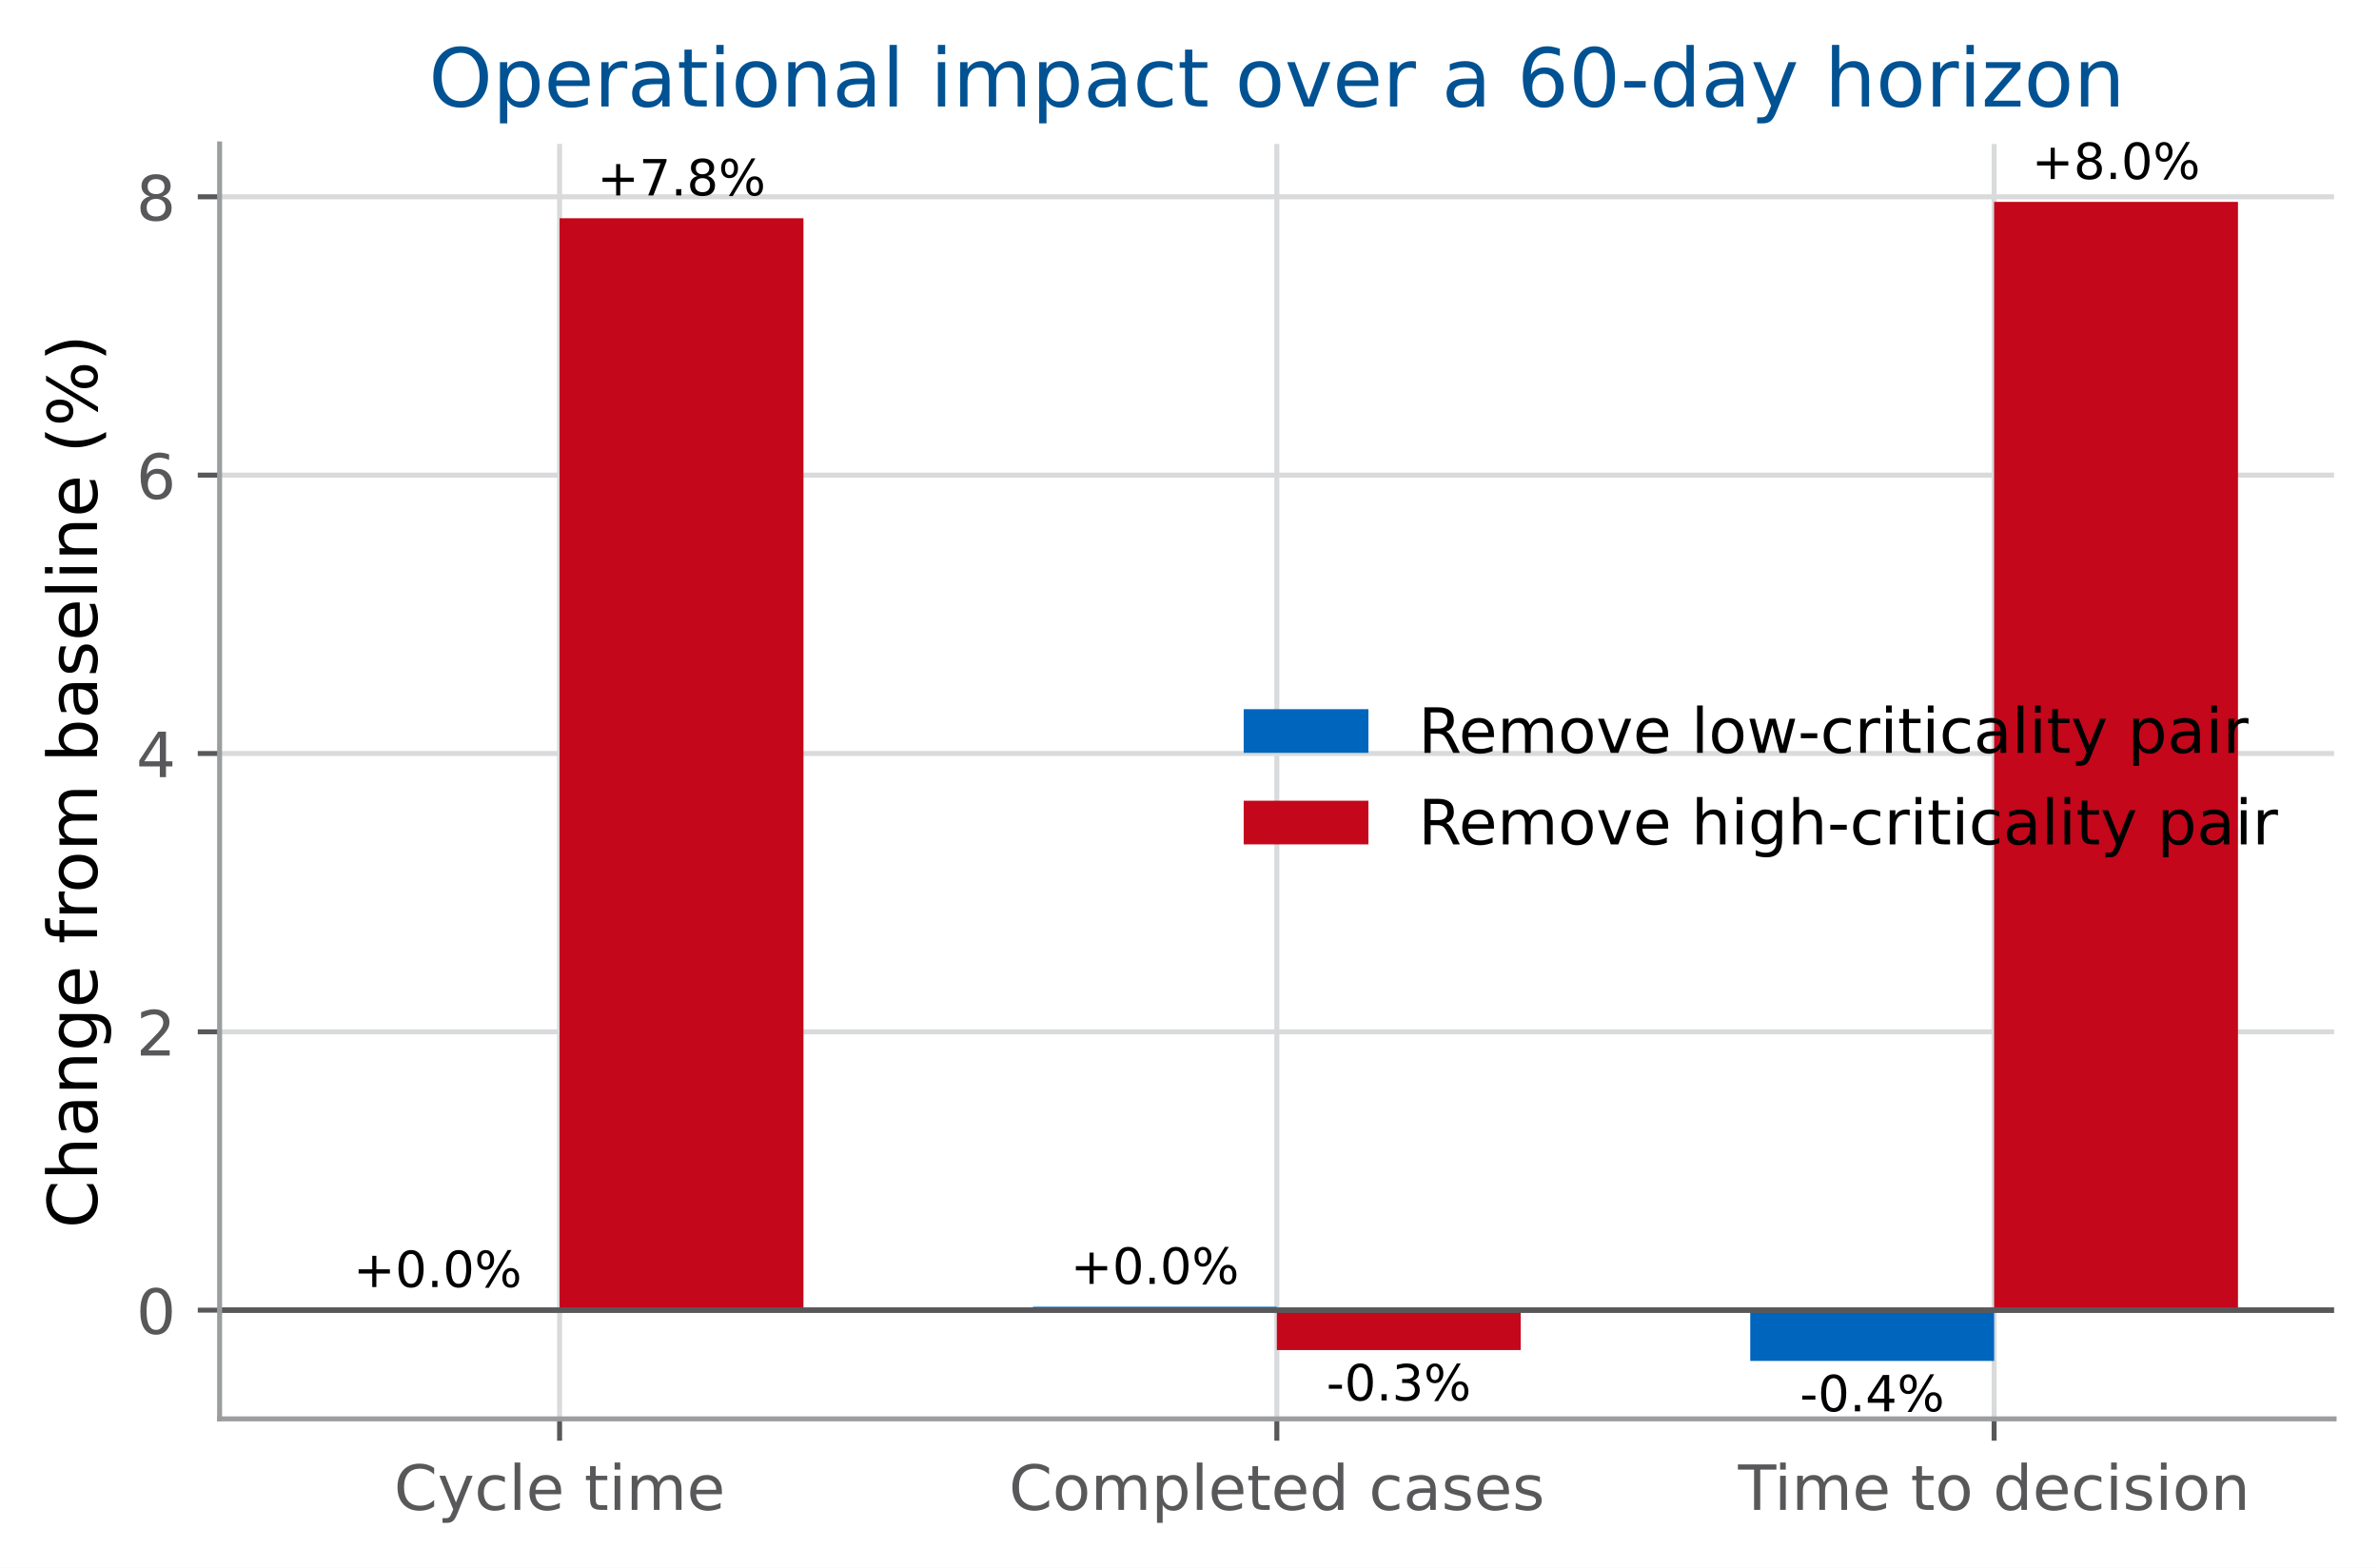
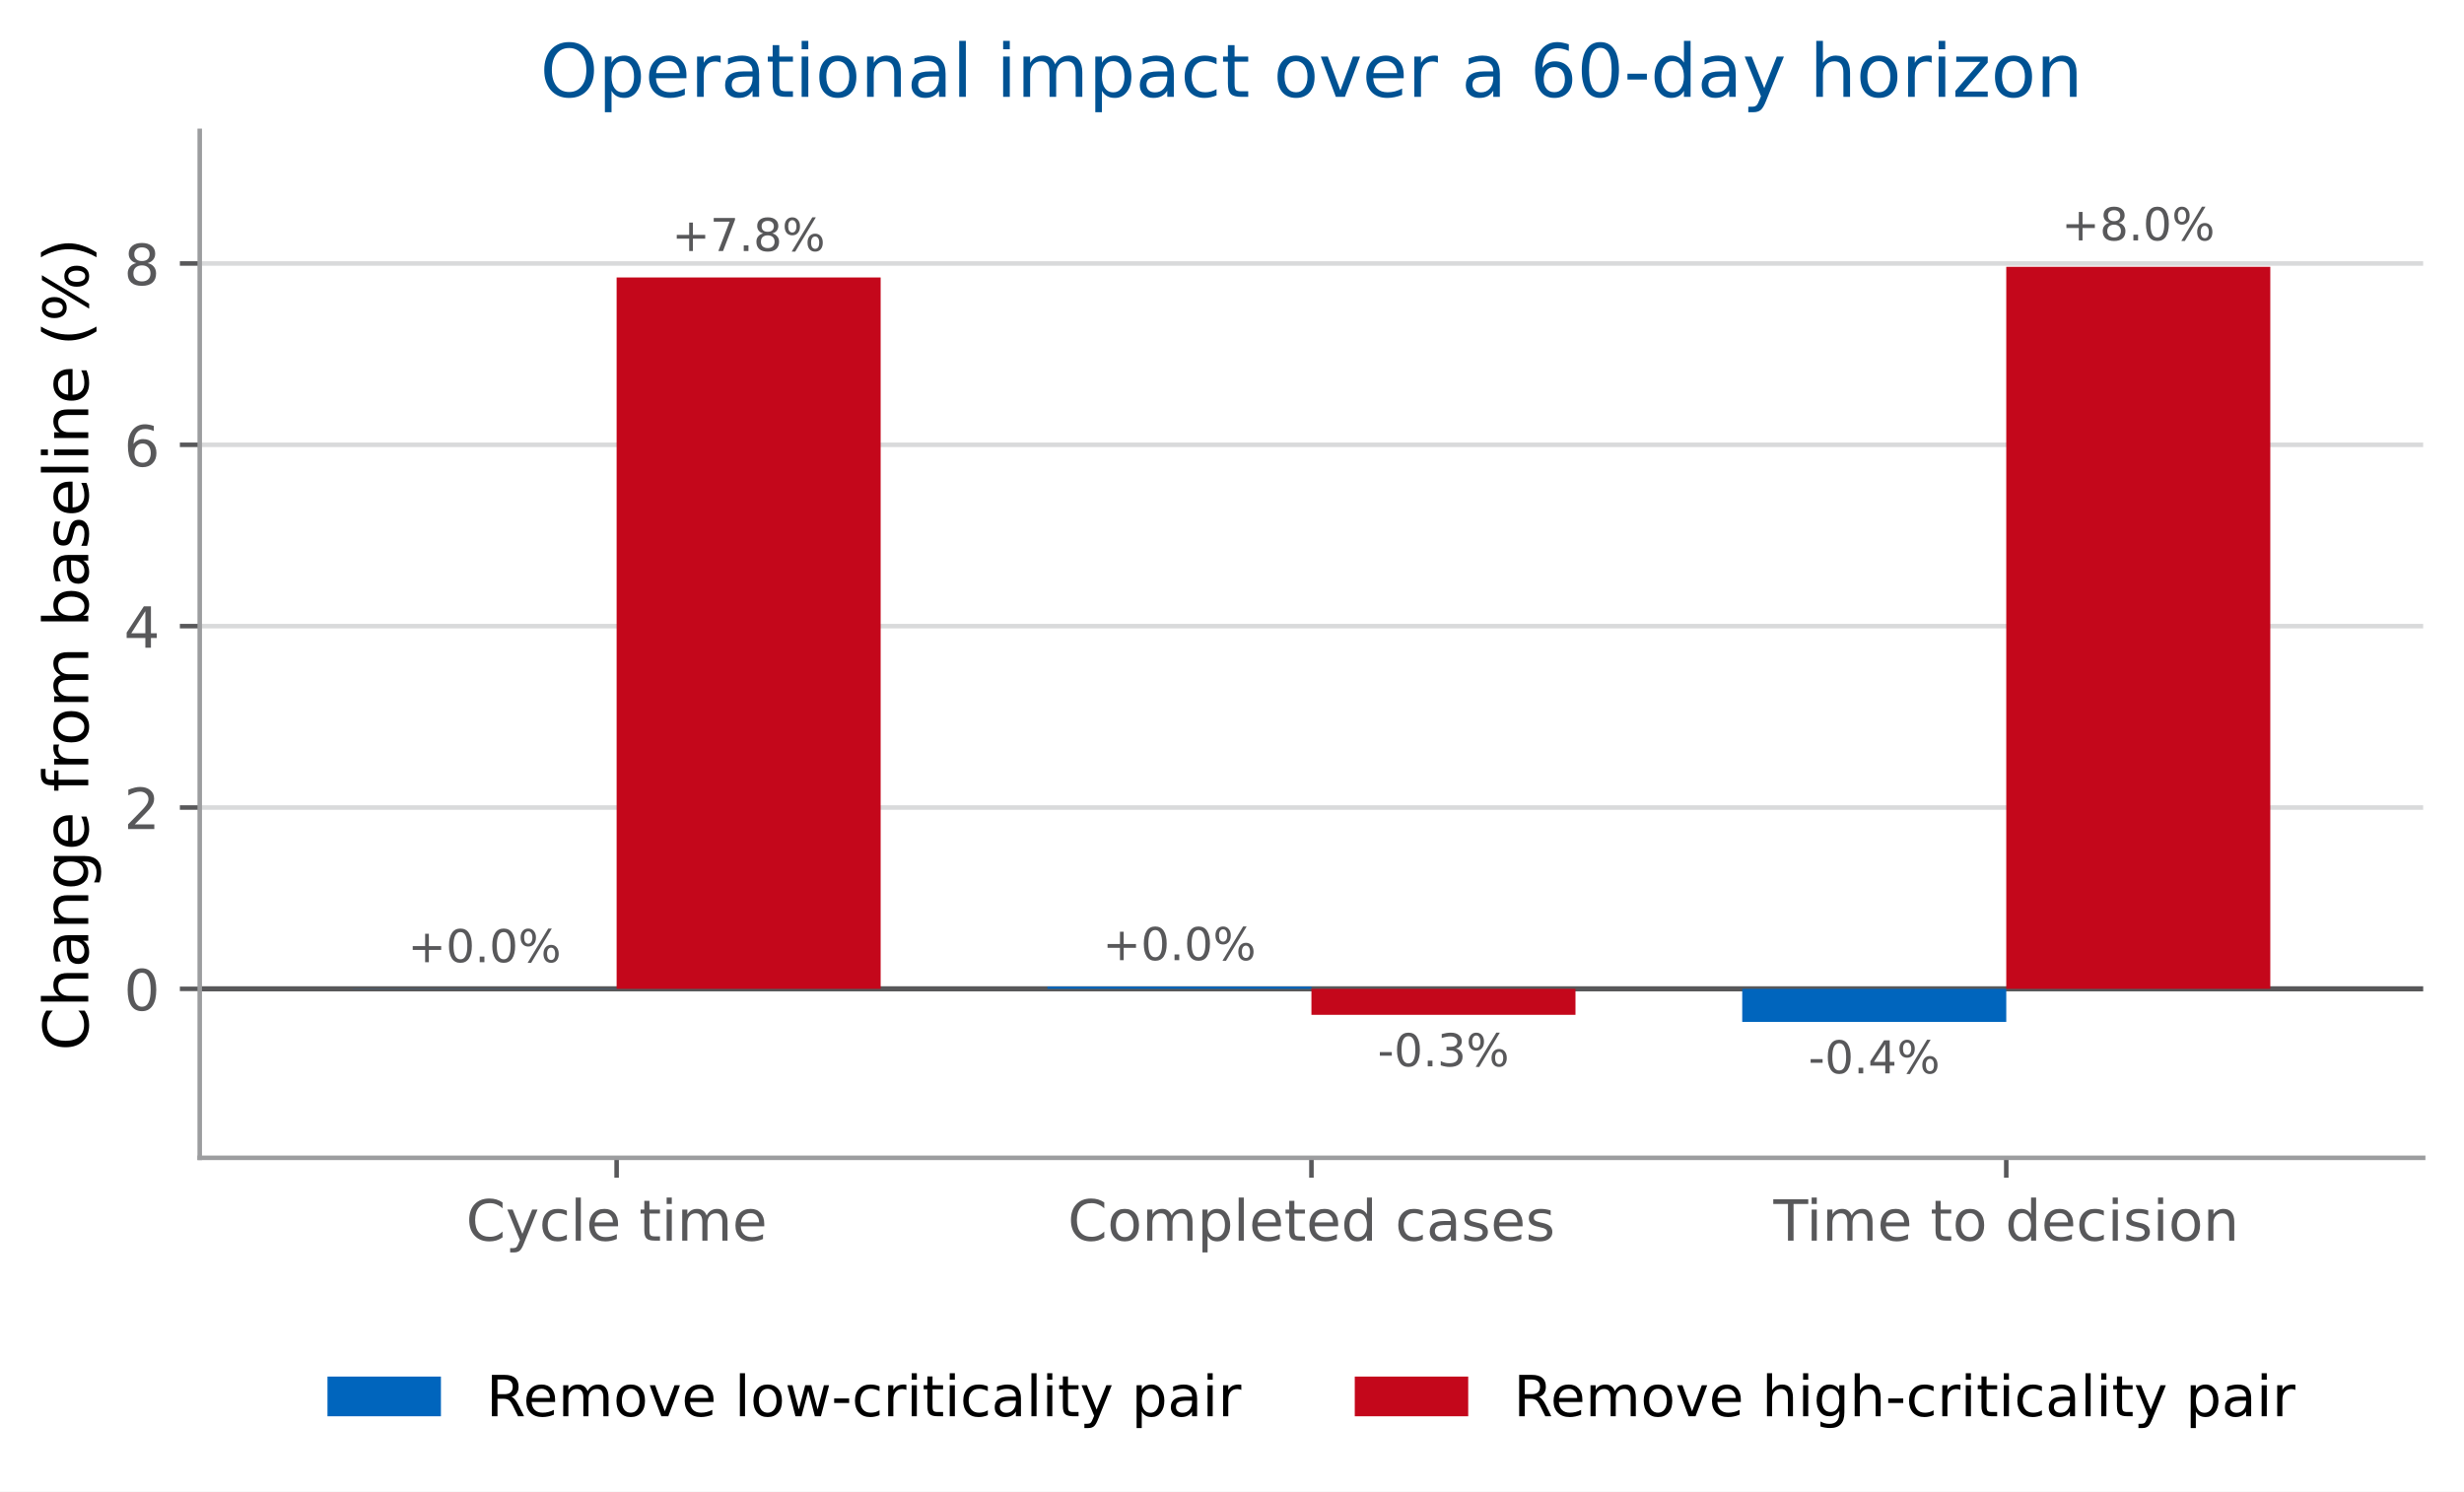
- <svg xmlns="http://www.w3.org/2000/svg" xmlns:xlink="http://www.w3.org/1999/xlink" width="381.418pt" height="251.396pt" viewBox="0 0 381.418 251.396" version="1.1">
+ <svg xmlns="http://www.w3.org/2000/svg" xmlns:xlink="http://www.w3.org/1999/xlink" width="434.368pt" height="262.981pt" viewBox="0 0 434.368 262.981" version="1.1">
  <defs>
    <style type="text/css">*{stroke-linejoin: round; stroke-linecap: butt}</style>
  </defs>
  <g id="figure_1">
    <g id="patch_1">
-       <path d="M 0 251.396  L 381.418 251.396  L 381.418 0  L 0 0  z " style="fill: #ffffff" />
+       <path d="M 0 262.981  L 434.368 262.981  L 434.368 0  L 0 0  z " style="fill: #ffffff" />
    </g>
    <g id="axes_1">
      <g id="patch_2">
-         <path d="M 35.208 227.518  L 374.218 227.518  L 374.218 23.078  L 35.208 23.078  z " style="fill: #ffffff" />
+         <path d="M 35.208 204.134  L 427.168 204.134  L 427.168 23.078  L 35.208 23.078  z " style="fill: #ffffff" />
      </g>
      <g id="matplotlib.axis_1">
        <g id="xtick_1">
          <g id="line2d_1">
-             <path d="M 89.717 227.518  L 89.717 23.078  " clip-path="url(#pe8e2eca6de)" style="fill: none; stroke: #d9dadb; stroke-width: 0.8; stroke-linecap: square" />
-           </g>
-           <g id="line2d_2">
            <defs>
-               <path id="mceb34469f3" d="M 0 0  L 0 3.5  " style="stroke: #58585a; stroke-width: 0.8" />
+               <path id="m5125114fa9" d="M 0 0  L 0 3.5  " style="stroke: #58585a; stroke-width: 0.8" />
            </defs>
            <g>
-               <use xlink:href="#mceb34469f3" x="89.717" y="227.518" style="fill: #58585a; stroke: #58585a; stroke-width: 0.8" />
+               <use xlink:href="#m5125114fa9" x="108.701" y="204.134" style="fill: #58585a; stroke: #58585a; stroke-width: 0.8" />
            </g>
          </g>
          <g id="text_1">
-             <text style="font-size: 10px; font-family: 'DejaVu Sans', 'Bitstream Vera Sans', 'Computer Modern Sans Serif', 'Lucida Grande', 'Verdana', 'Geneva', 'Lucid', 'Arial', 'Helvetica', 'Avant Garde', sans-serif; text-anchor: middle; fill: #58585a" x="89.717" y="242.116" transform="rotate(-0 89.71683 242.1164)">Cycle time</text>
+             <text style="font-size: 10px; font-family: 'DejaVu Sans', 'Bitstream Vera Sans', 'Computer Modern Sans Serif', 'Lucida Grande', 'Verdana', 'Geneva', 'Lucid', 'Arial', 'Helvetica', 'Avant Garde', sans-serif; text-anchor: middle; fill: #58585a" x="108.701" y="218.732" transform="rotate(-0 108.7009 218.7324)">Cycle time</text>
          </g>
        </g>
        <g id="xtick_2">
-           <g id="line2d_3">
-             <path d="M 204.713 227.518  L 204.713 23.078  " clip-path="url(#pe8e2eca6de)" style="fill: none; stroke: #d9dadb; stroke-width: 0.8; stroke-linecap: square" />
-           </g>
-           <g id="line2d_4">
+           <g id="line2d_2">
            <g>
-               <use xlink:href="#mceb34469f3" x="204.713" y="227.518" style="fill: #58585a; stroke: #58585a; stroke-width: 0.8" />
+               <use xlink:href="#m5125114fa9" x="231.188" y="204.134" style="fill: #58585a; stroke: #58585a; stroke-width: 0.8" />
            </g>
          </g>
          <g id="text_2">
-             <text style="font-size: 10px; font-family: 'DejaVu Sans', 'Bitstream Vera Sans', 'Computer Modern Sans Serif', 'Lucida Grande', 'Verdana', 'Geneva', 'Lucid', 'Arial', 'Helvetica', 'Avant Garde', sans-serif; text-anchor: middle; fill: #58585a" x="204.713" y="242.116" transform="rotate(-0 204.7134 242.1164)">Completed cases</text>
+             <text style="font-size: 10px; font-family: 'DejaVu Sans', 'Bitstream Vera Sans', 'Computer Modern Sans Serif', 'Lucida Grande', 'Verdana', 'Geneva', 'Lucid', 'Arial', 'Helvetica', 'Avant Garde', sans-serif; text-anchor: middle; fill: #58585a" x="231.188" y="218.732" transform="rotate(-0 231.1884 218.7324)">Completed cases</text>
          </g>
        </g>
        <g id="xtick_3">
-           <g id="line2d_5">
-             <path d="M 319.71 227.518  L 319.71 23.078  " clip-path="url(#pe8e2eca6de)" style="fill: none; stroke: #d9dadb; stroke-width: 0.8; stroke-linecap: square" />
-           </g>
-           <g id="line2d_6">
+           <g id="line2d_3">
            <g>
-               <use xlink:href="#mceb34469f3" x="319.71" y="227.518" style="fill: #58585a; stroke: #58585a; stroke-width: 0.8" />
+               <use xlink:href="#m5125114fa9" x="353.676" y="204.134" style="fill: #58585a; stroke: #58585a; stroke-width: 0.8" />
            </g>
          </g>
          <g id="text_3">
-             <text style="font-size: 10px; font-family: 'DejaVu Sans', 'Bitstream Vera Sans', 'Computer Modern Sans Serif', 'Lucida Grande', 'Verdana', 'Geneva', 'Lucid', 'Arial', 'Helvetica', 'Avant Garde', sans-serif; text-anchor: middle; fill: #58585a" x="319.71" y="242.116" transform="rotate(-0 319.71 242.1164)">Time to decision</text>
+             <text style="font-size: 10px; font-family: 'DejaVu Sans', 'Bitstream Vera Sans', 'Computer Modern Sans Serif', 'Lucida Grande', 'Verdana', 'Geneva', 'Lucid', 'Arial', 'Helvetica', 'Avant Garde', sans-serif; text-anchor: middle; fill: #58585a" x="353.676" y="218.732" transform="rotate(-0 353.6759 218.7324)">Time to decision</text>
          </g>
        </g>
      </g>
      <g id="matplotlib.axis_2">
        <g id="ytick_1">
-           <g id="line2d_7">
-             <path d="M 35.208 210.087  L 374.218 210.087  " clip-path="url(#pe8e2eca6de)" style="fill: none; stroke: #d9dadb; stroke-width: 0.8; stroke-linecap: square" />
+           <g id="line2d_4">
+             <path d="M 35.208 174.341  L 427.168 174.341  " clip-path="url(#peb3c60a6c9)" style="fill: none; stroke: #d9dadb; stroke-width: 0.8; stroke-linecap: square" />
          </g>
-           <g id="line2d_8">
+           <g id="line2d_5">
            <defs>
-               <path id="m7f71fefada" d="M 0 0  L -3.5 0  " style="stroke: #58585a; stroke-width: 0.8" />
+               <path id="m7786b2a848" d="M 0 0  L -3.5 0  " style="stroke: #58585a; stroke-width: 0.8" />
            </defs>
            <g>
-               <use xlink:href="#m7f71fefada" x="35.208" y="210.087" style="fill: #58585a; stroke: #58585a; stroke-width: 0.8" />
+               <use xlink:href="#m7786b2a848" x="35.208" y="174.341" style="fill: #58585a; stroke: #58585a; stroke-width: 0.8" />
            </g>
          </g>
          <g id="text_4">
-             <text style="font-size: 10px; font-family: 'DejaVu Sans', 'Bitstream Vera Sans', 'Computer Modern Sans Serif', 'Lucida Grande', 'Verdana', 'Geneva', 'Lucid', 'Arial', 'Helvetica', 'Avant Garde', sans-serif; text-anchor: end; fill: #58585a" x="28.208" y="213.886" transform="rotate(-0 28.20844 213.8861)">0</text>
+             <text style="font-size: 10px; font-family: 'DejaVu Sans', 'Bitstream Vera Sans', 'Computer Modern Sans Serif', 'Lucida Grande', 'Verdana', 'Geneva', 'Lucid', 'Arial', 'Helvetica', 'Avant Garde', sans-serif; text-anchor: end; fill: #58585a" x="28.208" y="178.14" transform="rotate(-0 28.20844 178.1403)">0</text>
          </g>
        </g>
        <g id="ytick_2">
-           <g id="line2d_9">
-             <path d="M 35.208 165.454  L 374.218 165.454  " clip-path="url(#pe8e2eca6de)" style="fill: none; stroke: #d9dadb; stroke-width: 0.8; stroke-linecap: square" />
+           <g id="line2d_6">
+             <path d="M 35.208 142.37  L 427.168 142.37  " clip-path="url(#peb3c60a6c9)" style="fill: none; stroke: #d9dadb; stroke-width: 0.8; stroke-linecap: square" />
          </g>
-           <g id="line2d_10">
+           <g id="line2d_7">
            <g>
-               <use xlink:href="#m7f71fefada" x="35.208" y="165.454" style="fill: #58585a; stroke: #58585a; stroke-width: 0.8" />
+               <use xlink:href="#m7786b2a848" x="35.208" y="142.37" style="fill: #58585a; stroke: #58585a; stroke-width: 0.8" />
            </g>
          </g>
          <g id="text_5">
-             <text style="font-size: 10px; font-family: 'DejaVu Sans', 'Bitstream Vera Sans', 'Computer Modern Sans Serif', 'Lucida Grande', 'Verdana', 'Geneva', 'Lucid', 'Arial', 'Helvetica', 'Avant Garde', sans-serif; text-anchor: end; fill: #58585a" x="28.208" y="169.253" transform="rotate(-0 28.20844 169.2534)">2</text>
+             <text style="font-size: 10px; font-family: 'DejaVu Sans', 'Bitstream Vera Sans', 'Computer Modern Sans Serif', 'Lucida Grande', 'Verdana', 'Geneva', 'Lucid', 'Arial', 'Helvetica', 'Avant Garde', sans-serif; text-anchor: end; fill: #58585a" x="28.208" y="146.169" transform="rotate(-0 28.20844 146.1695)">2</text>
          </g>
        </g>
        <g id="ytick_3">
-           <g id="line2d_11">
-             <path d="M 35.208 120.822  L 374.218 120.822  " clip-path="url(#pe8e2eca6de)" style="fill: none; stroke: #d9dadb; stroke-width: 0.8; stroke-linecap: square" />
+           <g id="line2d_8">
+             <path d="M 35.208 110.399  L 427.168 110.399  " clip-path="url(#peb3c60a6c9)" style="fill: none; stroke: #d9dadb; stroke-width: 0.8; stroke-linecap: square" />
          </g>
-           <g id="line2d_12">
+           <g id="line2d_9">
            <g>
-               <use xlink:href="#m7f71fefada" x="35.208" y="120.822" style="fill: #58585a; stroke: #58585a; stroke-width: 0.8" />
+               <use xlink:href="#m7786b2a848" x="35.208" y="110.399" style="fill: #58585a; stroke: #58585a; stroke-width: 0.8" />
            </g>
          </g>
          <g id="text_6">
-             <text style="font-size: 10px; font-family: 'DejaVu Sans', 'Bitstream Vera Sans', 'Computer Modern Sans Serif', 'Lucida Grande', 'Verdana', 'Geneva', 'Lucid', 'Arial', 'Helvetica', 'Avant Garde', sans-serif; text-anchor: end; fill: #58585a" x="28.208" y="124.621" transform="rotate(-0 28.20844 124.6207)">4</text>
+             <text style="font-size: 10px; font-family: 'DejaVu Sans', 'Bitstream Vera Sans', 'Computer Modern Sans Serif', 'Lucida Grande', 'Verdana', 'Geneva', 'Lucid', 'Arial', 'Helvetica', 'Avant Garde', sans-serif; text-anchor: end; fill: #58585a" x="28.208" y="114.199" transform="rotate(-0 28.20844 114.1987)">4</text>
          </g>
        </g>
        <g id="ytick_4">
-           <g id="line2d_13">
-             <path d="M 35.208 76.189  L 374.218 76.189  " clip-path="url(#pe8e2eca6de)" style="fill: none; stroke: #d9dadb; stroke-width: 0.8; stroke-linecap: square" />
+           <g id="line2d_10">
+             <path d="M 35.208 78.429  L 427.168 78.429  " clip-path="url(#peb3c60a6c9)" style="fill: none; stroke: #d9dadb; stroke-width: 0.8; stroke-linecap: square" />
          </g>
-           <g id="line2d_14">
+           <g id="line2d_11">
            <g>
-               <use xlink:href="#m7f71fefada" x="35.208" y="76.189" style="fill: #58585a; stroke: #58585a; stroke-width: 0.8" />
+               <use xlink:href="#m7786b2a848" x="35.208" y="78.429" style="fill: #58585a; stroke: #58585a; stroke-width: 0.8" />
            </g>
          </g>
          <g id="text_7">
-             <text style="font-size: 10px; font-family: 'DejaVu Sans', 'Bitstream Vera Sans', 'Computer Modern Sans Serif', 'Lucida Grande', 'Verdana', 'Geneva', 'Lucid', 'Arial', 'Helvetica', 'Avant Garde', sans-serif; text-anchor: end; fill: #58585a" x="28.208" y="79.988" transform="rotate(-0 28.20844 79.98801)">6</text>
+             <text style="font-size: 10px; font-family: 'DejaVu Sans', 'Bitstream Vera Sans', 'Computer Modern Sans Serif', 'Lucida Grande', 'Verdana', 'Geneva', 'Lucid', 'Arial', 'Helvetica', 'Avant Garde', sans-serif; text-anchor: end; fill: #58585a" x="28.208" y="82.228" transform="rotate(-0 28.20844 82.22781)">6</text>
          </g>
        </g>
        <g id="ytick_5">
-           <g id="line2d_15">
-             <path d="M 35.208 31.556  L 374.218 31.556  " clip-path="url(#pe8e2eca6de)" style="fill: none; stroke: #d9dadb; stroke-width: 0.8; stroke-linecap: square" />
+           <g id="line2d_12">
+             <path d="M 35.208 46.458  L 427.168 46.458  " clip-path="url(#peb3c60a6c9)" style="fill: none; stroke: #d9dadb; stroke-width: 0.8; stroke-linecap: square" />
          </g>
-           <g id="line2d_16">
+           <g id="line2d_13">
            <g>
-               <use xlink:href="#m7f71fefada" x="35.208" y="31.556" style="fill: #58585a; stroke: #58585a; stroke-width: 0.8" />
+               <use xlink:href="#m7786b2a848" x="35.208" y="46.458" style="fill: #58585a; stroke: #58585a; stroke-width: 0.8" />
            </g>
          </g>
          <g id="text_8">
-             <text style="font-size: 10px; font-family: 'DejaVu Sans', 'Bitstream Vera Sans', 'Computer Modern Sans Serif', 'Lucida Grande', 'Verdana', 'Geneva', 'Lucid', 'Arial', 'Helvetica', 'Avant Garde', sans-serif; text-anchor: end; fill: #58585a" x="28.208" y="35.355" transform="rotate(-0 28.20844 35.3553)">8</text>
+             <text style="font-size: 10px; font-family: 'DejaVu Sans', 'Bitstream Vera Sans', 'Computer Modern Sans Serif', 'Lucida Grande', 'Verdana', 'Geneva', 'Lucid', 'Arial', 'Helvetica', 'Avant Garde', sans-serif; text-anchor: end; fill: #58585a" x="28.208" y="50.257" transform="rotate(-0 28.20844 50.25697)">8</text>
          </g>
        </g>
        <g id="text_9">
-           <text style="font-size: 11px; font-family: 'DejaVu Sans', 'Bitstream Vera Sans', 'Computer Modern Sans Serif', 'Lucida Grande', 'Verdana', 'Geneva', 'Lucid', 'Arial', 'Helvetica', 'Avant Garde', sans-serif; text-anchor: middle" x="15.558" y="125.298" transform="rotate(-90 15.55828 125.298)">Change from baseline (%)</text>
+           <text style="font-size: 11px; font-family: 'DejaVu Sans', 'Bitstream Vera Sans', 'Computer Modern Sans Serif', 'Lucida Grande', 'Verdana', 'Geneva', 'Lucid', 'Arial', 'Helvetica', 'Avant Garde', sans-serif; text-anchor: middle" x="15.558" y="113.606" transform="rotate(-90 15.55828 113.606)">Change from baseline (%)</text>
        </g>
      </g>
+       <g id="line2d_14">
+         <path d="M 35.208 174.341  L 427.168 174.341  " clip-path="url(#peb3c60a6c9)" style="fill: none; stroke: #58585a; stroke-width: 0.9; stroke-linecap: square" />
+       </g>
      <g id="patch_3">
-         <path d="M 50.618 210.087  L 89.717 210.087  L 89.717 210.048  L 50.618 210.048  z " clip-path="url(#pe8e2eca6de)" style="fill: #0065bd" />
+         <path d="M 35.208 204.134  L 35.208 23.078  " style="fill: none; stroke: #9c9d9f; stroke-width: 0.8; stroke-linejoin: miter; stroke-linecap: square" />
      </g>
      <g id="patch_4">
-         <path d="M 165.615 210.087  L 204.713 210.087  L 204.713 209.539  L 165.615 209.539  z " clip-path="url(#pe8e2eca6de)" style="fill: #0065bd" />
+         <path d="M 35.208 204.134  L 427.168 204.134  " style="fill: none; stroke: #9c9d9f; stroke-width: 0.8; stroke-linejoin: miter; stroke-linecap: square" />
      </g>
      <g id="patch_5">
-         <path d="M 280.611 210.087  L 319.71 210.087  L 319.71 218.225  L 280.611 218.225  z " clip-path="url(#pe8e2eca6de)" style="fill: #0065bd" />
+         <path d="M 62.156 174.341  L 108.701 174.341  L 108.701 174.313  L 62.156 174.313  z " clip-path="url(#peb3c60a6c9)" style="fill: #0065bd" />
      </g>
      <g id="patch_6">
-         <path d="M 89.717 210.087  L 128.816 210.087  L 128.816 34.995  L 89.717 34.995  z " clip-path="url(#pe8e2eca6de)" style="fill: #c4071b" />
+         <path d="M 184.643 174.341  L 231.188 174.341  L 231.188 173.948  L 184.643 173.948  z " clip-path="url(#peb3c60a6c9)" style="fill: #0065bd" />
      </g>
      <g id="patch_7">
-         <path d="M 204.713 210.087  L 243.812 210.087  L 243.812 216.483  L 204.713 216.483  z " clip-path="url(#pe8e2eca6de)" style="fill: #c4071b" />
+         <path d="M 307.131 174.341  L 353.676 174.341  L 353.676 180.171  L 307.131 180.171  z " clip-path="url(#peb3c60a6c9)" style="fill: #0065bd" />
+       </g>
+       <g id="text_10">
+         <text style="font-size: 8px; font-family: 'DejaVu Sans', 'Bitstream Vera Sans', 'Computer Modern Sans Serif', 'Lucida Grande', 'Verdana', 'Geneva', 'Lucid', 'Arial', 'Helvetica', 'Avant Garde', sans-serif; text-anchor: middle; fill: #58585a" x="85.428" y="169.649" transform="rotate(-0 85.42831 169.6493)">+0.0%</text>
+       </g>
+       <g id="text_11">
+         <text style="font-size: 8px; font-family: 'DejaVu Sans', 'Bitstream Vera Sans', 'Computer Modern Sans Serif', 'Lucida Grande', 'Verdana', 'Geneva', 'Lucid', 'Arial', 'Helvetica', 'Avant Garde', sans-serif; text-anchor: middle; fill: #58585a" x="207.916" y="169.285" transform="rotate(-0 207.9158 169.2846)">+0.0%</text>
+       </g>
+       <g id="text_12">
+         <text style="font-size: 8px; font-family: 'DejaVu Sans', 'Bitstream Vera Sans', 'Computer Modern Sans Serif', 'Lucida Grande', 'Verdana', 'Geneva', 'Lucid', 'Arial', 'Helvetica', 'Avant Garde', sans-serif; text-anchor: middle; fill: #58585a" x="330.403" y="189.249" transform="rotate(-0 330.4033 189.2494)">-0.4%</text>
      </g>
      <g id="patch_8">
-         <path d="M 319.71 210.087  L 358.809 210.087  L 358.809 32.371  L 319.71 32.371  z " clip-path="url(#pe8e2eca6de)" style="fill: #c4071b" />
-       </g>
-       <g id="line2d_17">
-         <path d="M 35.208 210.087  L 374.218 210.087  " clip-path="url(#pe8e2eca6de)" style="fill: none; stroke: #58585a; stroke-width: 0.9; stroke-linecap: square" />
+         <path d="M 108.701 174.341  L 155.246 174.341  L 155.246 48.921  L 108.701 48.921  z " clip-path="url(#peb3c60a6c9)" style="fill: #c4071b" />
      </g>
      <g id="patch_9">
-         <path d="M 35.208 227.518  L 35.208 23.078  " style="fill: none; stroke: #9c9d9f; stroke-width: 0.8; stroke-linejoin: miter; stroke-linecap: square" />
+         <path d="M 231.188 174.341  L 277.734 174.341  L 277.734 178.923  L 231.188 178.923  z " clip-path="url(#peb3c60a6c9)" style="fill: #c4071b" />
      </g>
      <g id="patch_10">
-         <path d="M 35.208 227.518  L 374.218 227.518  " style="fill: none; stroke: #9c9d9f; stroke-width: 0.8; stroke-linejoin: miter; stroke-linecap: square" />
-       </g>
-       <g id="text_10">
-         <text style="font-size: 8px; font-family: 'DejaVu Sans', 'Bitstream Vera Sans', 'Computer Modern Sans Serif', 'Lucida Grande', 'Verdana', 'Geneva', 'Lucid', 'Arial', 'Helvetica', 'Avant Garde', sans-serif; text-anchor: middle" x="70.167" y="206.384" transform="rotate(-0 70.16741 206.384)">+0.0%</text>
-       </g>
-       <g id="text_11">
-         <text style="font-size: 8px; font-family: 'DejaVu Sans', 'Bitstream Vera Sans', 'Computer Modern Sans Serif', 'Lucida Grande', 'Verdana', 'Geneva', 'Lucid', 'Arial', 'Helvetica', 'Avant Garde', sans-serif; text-anchor: middle" x="185.164" y="205.875" transform="rotate(-0 185.164 205.8749)">+0.0%</text>
-       </g>
-       <g id="text_12">
-         <text style="font-size: 8px; font-family: 'DejaVu Sans', 'Bitstream Vera Sans', 'Computer Modern Sans Serif', 'Lucida Grande', 'Verdana', 'Geneva', 'Lucid', 'Arial', 'Helvetica', 'Avant Garde', sans-serif; text-anchor: middle" x="300.161" y="226.304" transform="rotate(-0 300.1606 226.304)">-0.4%</text>
+         <path d="M 353.676 174.341  L 400.221 174.341  L 400.221 47.041  L 353.676 47.041  z " clip-path="url(#peb3c60a6c9)" style="fill: #c4071b" />
      </g>
      <g id="text_13">
-         <text style="font-size: 8px; font-family: 'DejaVu Sans', 'Bitstream Vera Sans', 'Computer Modern Sans Serif', 'Lucida Grande', 'Verdana', 'Geneva', 'Lucid', 'Arial', 'Helvetica', 'Avant Garde', sans-serif; text-anchor: middle" x="109.266" y="31.331" transform="rotate(-0 109.2663 31.33148)">+7.8%</text>
+         <text style="font-size: 8px; font-family: 'DejaVu Sans', 'Bitstream Vera Sans', 'Computer Modern Sans Serif', 'Lucida Grande', 'Verdana', 'Geneva', 'Lucid', 'Arial', 'Helvetica', 'Avant Garde', sans-serif; text-anchor: middle; fill: #58585a" x="131.974" y="44.257" transform="rotate(-0 131.9736 44.25749)">+7.8%</text>
      </g>
      <g id="text_14">
-         <text style="font-size: 8px; font-family: 'DejaVu Sans', 'Bitstream Vera Sans', 'Computer Modern Sans Serif', 'Lucida Grande', 'Verdana', 'Geneva', 'Lucid', 'Arial', 'Helvetica', 'Avant Garde', sans-serif; text-anchor: middle" x="224.263" y="224.562" transform="rotate(-0 224.2629 224.5621)">-0.3%</text>
+         <text style="font-size: 8px; font-family: 'DejaVu Sans', 'Bitstream Vera Sans', 'Computer Modern Sans Serif', 'Lucida Grande', 'Verdana', 'Geneva', 'Lucid', 'Arial', 'Helvetica', 'Avant Garde', sans-serif; text-anchor: middle; fill: #58585a" x="254.461" y="188.002" transform="rotate(-0 254.4611 188.0017)">-0.3%</text>
      </g>
      <g id="text_15">
-         <text style="font-size: 8px; font-family: 'DejaVu Sans', 'Bitstream Vera Sans', 'Computer Modern Sans Serif', 'Lucida Grande', 'Verdana', 'Geneva', 'Lucid', 'Arial', 'Helvetica', 'Avant Garde', sans-serif; text-anchor: middle" x="339.259" y="28.707" transform="rotate(-0 339.2595 28.70695)">+8.0%</text>
+         <text style="font-size: 8px; font-family: 'DejaVu Sans', 'Bitstream Vera Sans', 'Computer Modern Sans Serif', 'Lucida Grande', 'Verdana', 'Geneva', 'Lucid', 'Arial', 'Helvetica', 'Avant Garde', sans-serif; text-anchor: middle; fill: #58585a" x="376.949" y="42.378" transform="rotate(-0 376.9486 42.37751)">+8.0%</text>
      </g>
      <g id="text_16">
-         <text style="font-size: 13px; font-family: 'DejaVu Sans', 'Bitstream Vera Sans', 'Computer Modern Sans Serif', 'Lucida Grande', 'Verdana', 'Geneva', 'Lucid', 'Arial', 'Helvetica', 'Avant Garde', sans-serif; text-anchor: middle; fill: #005293" x="204.713" y="17.078" transform="rotate(-0 204.7134 17.07797)">Operational impact over a 60-day horizon</text>
+         <text style="font-size: 13px; font-family: 'DejaVu Sans', 'Bitstream Vera Sans', 'Computer Modern Sans Serif', 'Lucida Grande', 'Verdana', 'Geneva', 'Lucid', 'Arial', 'Helvetica', 'Avant Garde', sans-serif; text-anchor: middle; fill: #005293" x="231.188" y="17.078" transform="rotate(-0 231.1884 17.07797)">Operational impact over a 60-day horizon</text>
      </g>
      <g id="legend_1">
        <g id="patch_11">
-           <path d="M 199.397 120.718  L 219.397 120.718  L 219.397 113.718  L 199.397 113.718  z " style="fill: #0065bd" />
+           <path d="M 57.73 249.701  L 77.73 249.701  L 77.73 242.701  L 57.73 242.701  z " style="fill: #0065bd" />
        </g>
        <g id="text_17">
-           <text style="font-size: 10px; font-family: 'DejaVu Sans', 'Bitstream Vera Sans', 'Computer Modern Sans Serif', 'Lucida Grande', 'Verdana', 'Geneva', 'Lucid', 'Arial', 'Helvetica', 'Avant Garde', sans-serif; text-anchor: start" x="227.397" y="120.718" transform="rotate(-0 227.3966 120.7183)">Remove low-criticality pair</text>
+           <text style="font-size: 10px; font-family: 'DejaVu Sans', 'Bitstream Vera Sans', 'Computer Modern Sans Serif', 'Lucida Grande', 'Verdana', 'Geneva', 'Lucid', 'Arial', 'Helvetica', 'Avant Garde', sans-serif; text-anchor: start" x="85.73" y="249.701" transform="rotate(-0 85.72984 249.7014)">Remove low-criticality pair</text>
        </g>
        <g id="patch_12">
-           <path d="M 199.397 135.396  L 219.397 135.396  L 219.397 128.396  L 199.397 128.396  z " style="fill: #c4071b" />
+           <path d="M 238.825 249.701  L 258.825 249.701  L 258.825 242.701  L 238.825 242.701  z " style="fill: #c4071b" />
        </g>
        <g id="text_18">
-           <text style="font-size: 10px; font-family: 'DejaVu Sans', 'Bitstream Vera Sans', 'Computer Modern Sans Serif', 'Lucida Grande', 'Verdana', 'Geneva', 'Lucid', 'Arial', 'Helvetica', 'Avant Garde', sans-serif; text-anchor: start" x="227.397" y="135.396" transform="rotate(-0 227.3966 135.3964)">Remove high-criticality pair</text>
+           <text style="font-size: 10px; font-family: 'DejaVu Sans', 'Bitstream Vera Sans', 'Computer Modern Sans Serif', 'Lucida Grande', 'Verdana', 'Geneva', 'Lucid', 'Arial', 'Helvetica', 'Avant Garde', sans-serif; text-anchor: start" x="266.825" y="249.701" transform="rotate(-0 266.8252 249.7014)">Remove high-criticality pair</text>
        </g>
      </g>
    </g>
  </g>
  <defs>
-     <clipPath id="pe8e2eca6de">
-       <rect x="35.208" y="23.078" width="339.01" height="204.44" />
+     <clipPath id="peb3c60a6c9">
+       <rect x="35.208" y="23.078" width="391.96" height="181.056" />
    </clipPath>
  </defs>
</svg>
